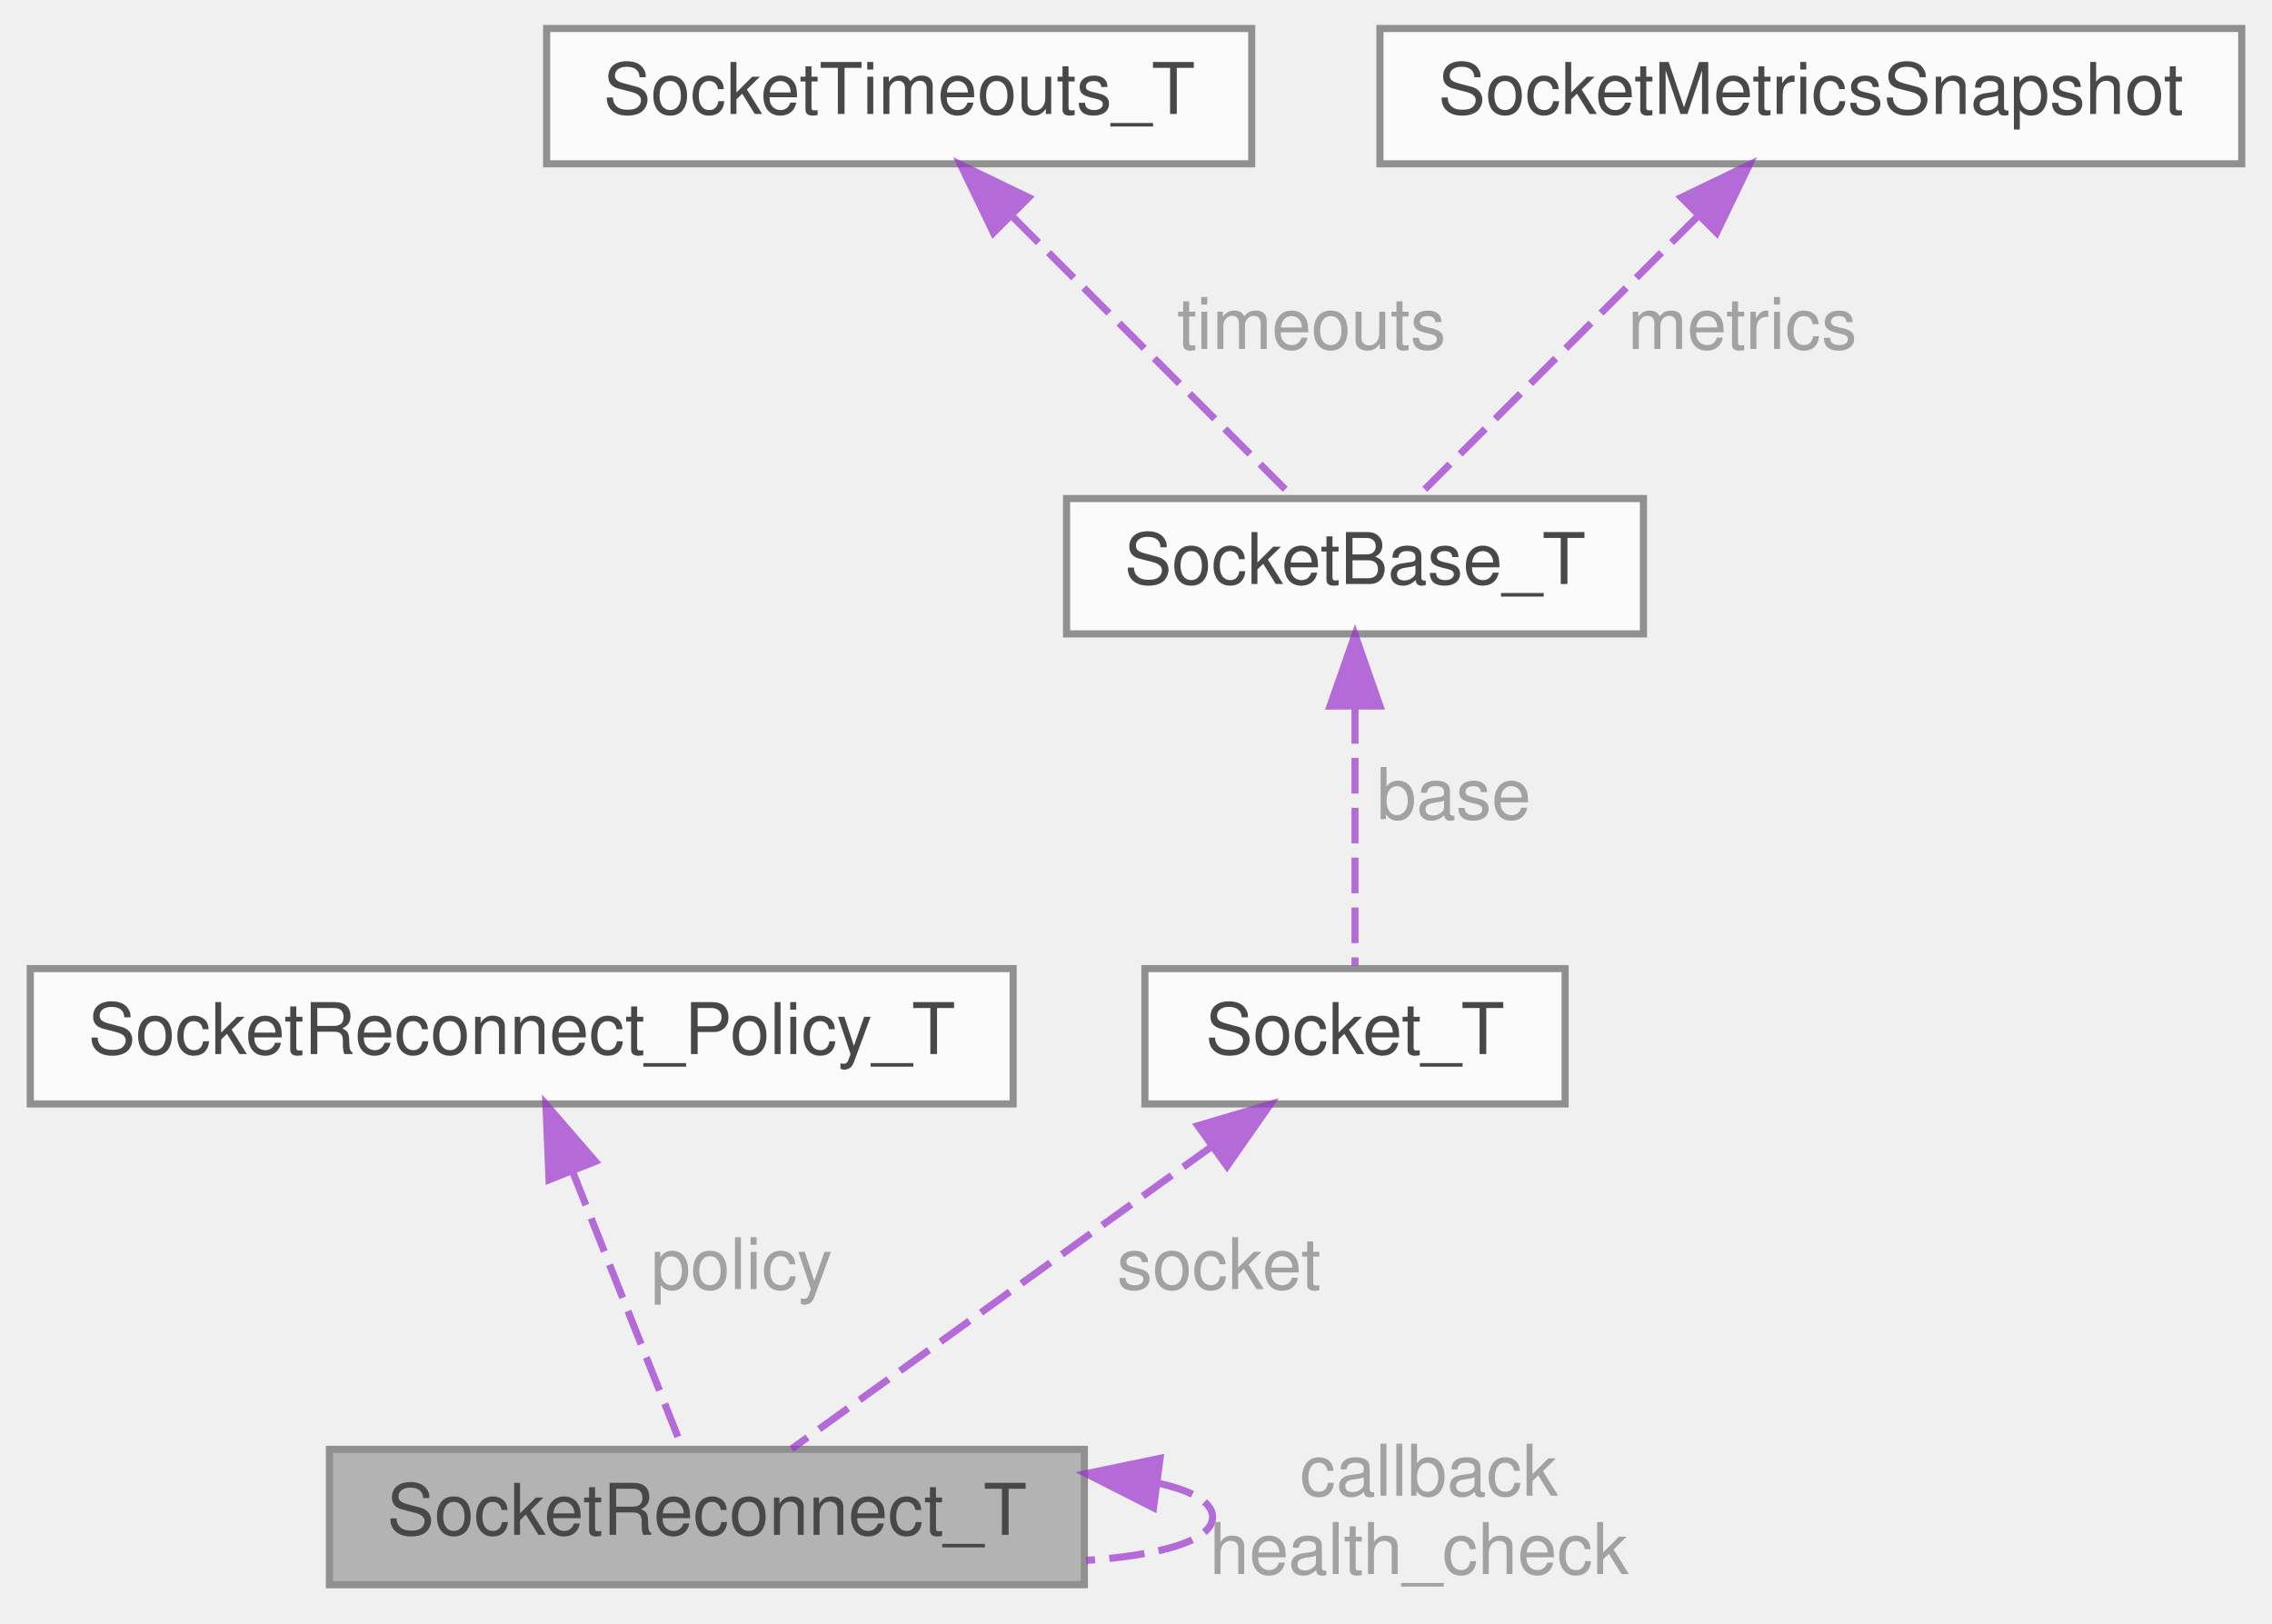
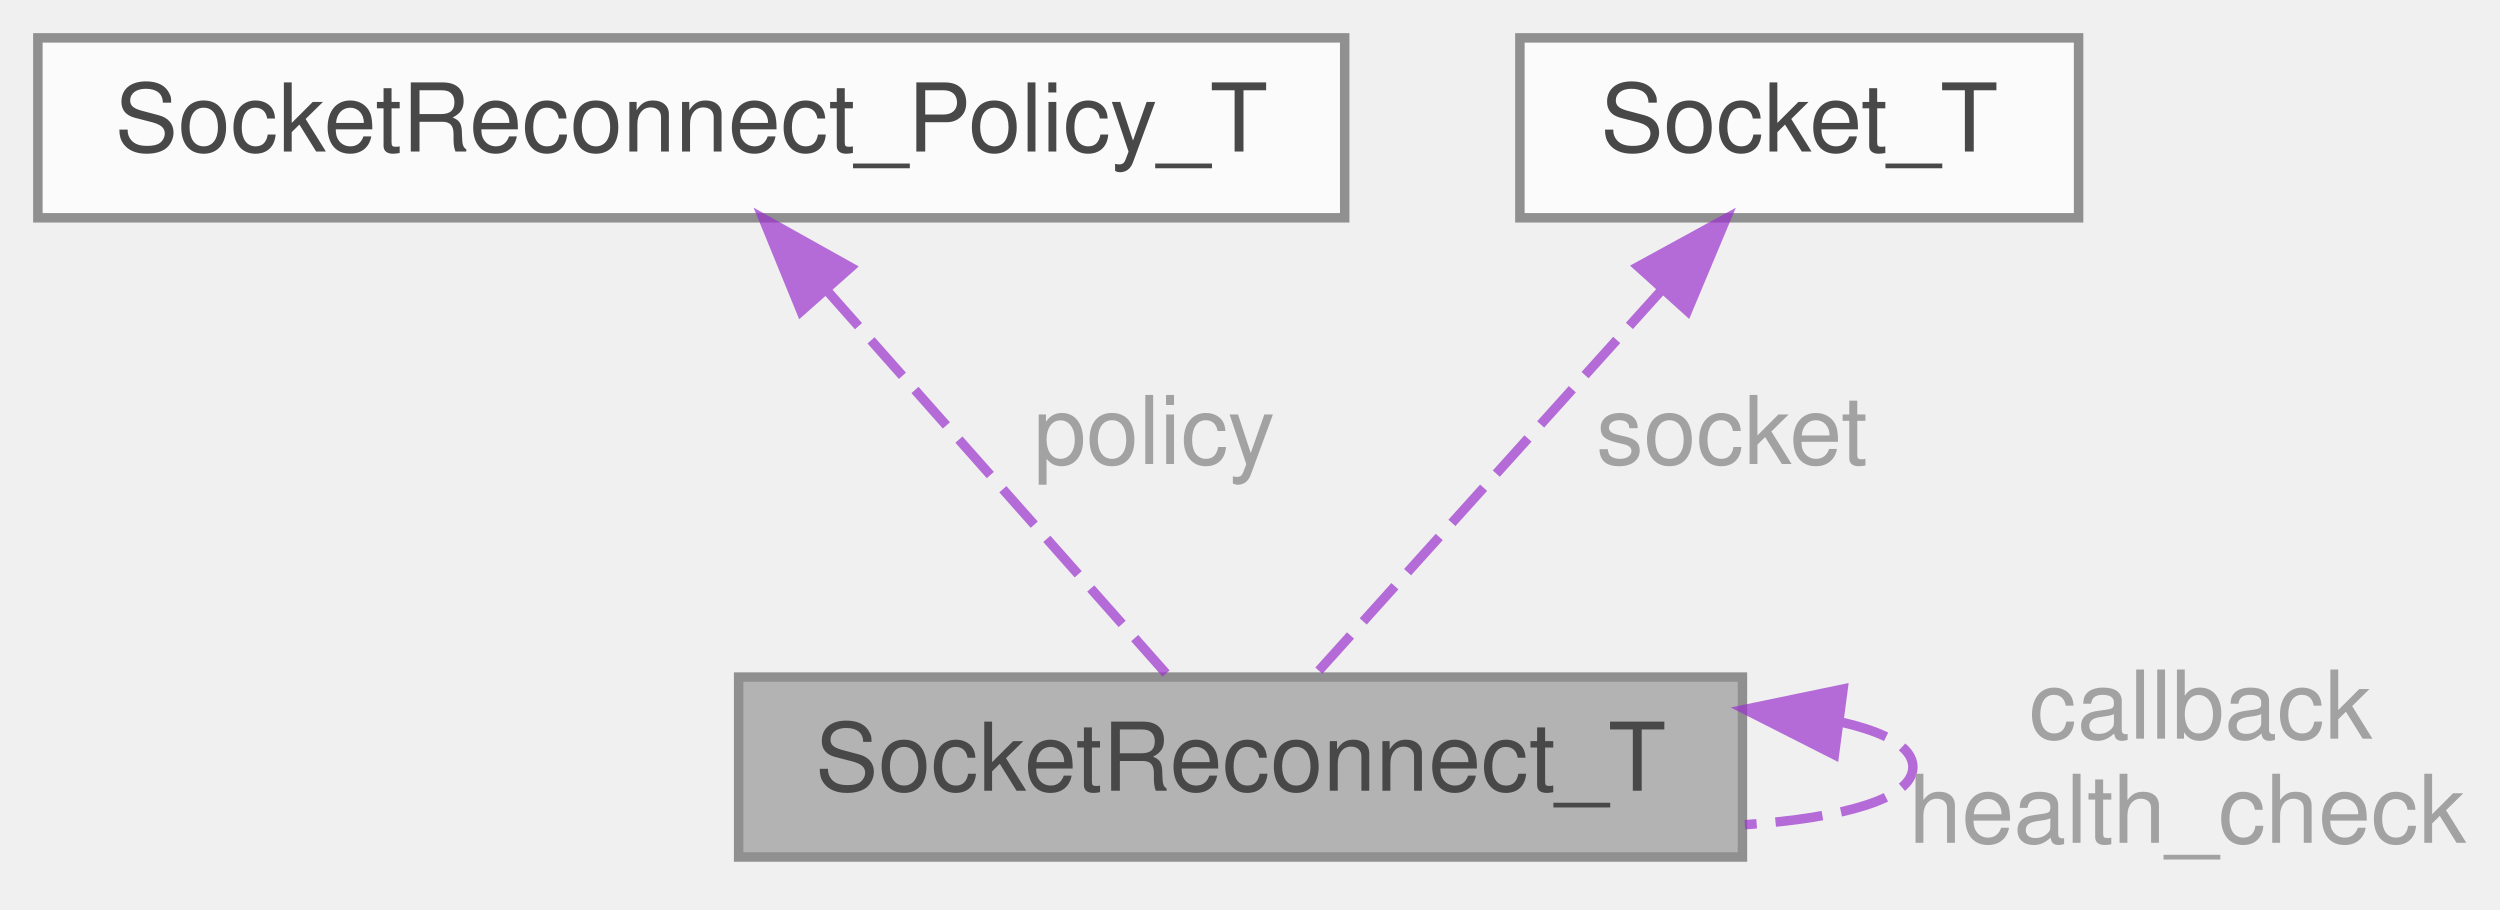
- <svg xmlns="http://www.w3.org/2000/svg" xmlns:xlink="http://www.w3.org/1999/xlink" width="319pt" height="228pt" viewBox="0.00 0.00 318.50 228.00">
+ <svg xmlns="http://www.w3.org/2000/svg" xmlns:xlink="http://www.w3.org/1999/xlink" width="264pt" height="96pt" viewBox="0.00 0.00 264.00 96.00">
  <svg id="main" version="1.1" xml:space="preserve">
    <style type="text/css">
.node, .edge {opacity: 0.7;}
.node.selected, .edge.selected {opacity: 1;}
.edge:hover path { stroke: red; }
.edge:hover polygon { stroke: red; fill: red; }
</style>
    <svg id="graph" class="graph">
-       <g id="graph0" class="graph" transform="scale(1 1) rotate(0) translate(4 224)">
+       <g id="graph0" class="graph" transform="scale(1 1) rotate(0) translate(4 92)">
        <g id="Node000001" class="node">
          <g id="a_Node000001">
            <a xlink:title="Opaque internal context for reconnecting socket management.">
-               <polygon fill="#999999" stroke="#666666" points="148,-20.5 42,-20.5 42,-1.5 148,-1.5 148,-20.5" />
-               <text text-anchor="middle" x="95" y="-8.5" font-family="Helvetica,sans-Serif" font-size="10.00">SocketReconnect_T</text>
+               <polygon fill="#999999" stroke="#666666" points="180,-20.5 74,-20.5 74,-1.5 180,-1.5 180,-20.5" />
+               <text text-anchor="middle" x="127" y="-8.5" font-family="Helvetica,sans-Serif" font-size="10.00">SocketReconnect_T</text>
            </a>
          </g>
        </g>
-         <g id="edge6_Node000001_Node000001" class="edge">
-           <g id="a_edge6_Node000001_Node000001">
+         <g id="edge3_Node000001_Node000001" class="edge">
+           <g id="a_edge3_Node000001_Node000001">
            <a xlink:title=" ">
-               <path fill="none" stroke="#9a32cd" stroke-dasharray="5,2" d="M158.43,-15.74C163.12,-14.68 166,-13.1 166,-11 166,-7.65 158.63,-5.62 148.26,-4.91" />
-               <polygon fill="#9a32cd" stroke="#9a32cd" points="157.71,-12.3 148.26,-17.09 158.63,-19.24 157.71,-12.3" />
+               <path fill="none" stroke="#9a32cd" stroke-dasharray="5,2" d="M190.43,-15.74C195.12,-14.68 198,-13.1 198,-11 198,-7.65 190.63,-5.62 180.26,-4.91" />
+               <polygon fill="#9a32cd" stroke="#9a32cd" points="189.71,-12.3 180.26,-17.09 190.63,-19.24 189.71,-12.3" />
            </a>
          </g>
-           <text text-anchor="middle" x="195" y="-14" font-family="Helvetica,sans-Serif" font-size="10.00" fill="grey"> callback</text>
-           <text text-anchor="middle" x="195" y="-3" font-family="Helvetica,sans-Serif" font-size="10.00" fill="grey">health_check</text>
+           <text text-anchor="middle" x="227" y="-14" font-family="Helvetica,sans-Serif" font-size="10.00" fill="grey"> callback</text>
+           <text text-anchor="middle" x="227" y="-3" font-family="Helvetica,sans-Serif" font-size="10.00" fill="grey">health_check</text>
        </g>
        <g id="Node000002" class="node">
          <g id="a_Node000002">
            <a xlink:href="group__connection__mgmt.html#structSocketReconnect__Policy__T" target="_top" xlink:title="Configuration structure defining backoff policy, circuit breaker thresholds, and health check paramet...">
              <polygon fill="white" stroke="#666666" points="138,-88 0,-88 0,-69 138,-69 138,-88" />
              <text text-anchor="middle" x="69" y="-76" font-family="Helvetica,sans-Serif" font-size="10.00">SocketReconnect_Policy_T</text>
            </a>
          </g>
        </g>
        <g id="edge1_Node000001_Node000002" class="edge">
          <g id="a_edge1_Node000001_Node000002">
            <a xlink:title=" ">
-               <path fill="none" stroke="#9a32cd" stroke-dasharray="5,2" d="M76.17,-59.44C81.16,-46.86 87.61,-30.62 91.52,-20.77" />
-               <polygon fill="#9a32cd" stroke="#9a32cd" points="72.84,-58.35 72.4,-68.94 79.34,-60.93 72.84,-58.35" />
+               <path fill="none" stroke="#9a32cd" stroke-dasharray="5,2" d="M83.34,-61.3C94.68,-48.5 110.08,-31.11 119.23,-20.77" />
+               <polygon fill="#9a32cd" stroke="#9a32cd" points="80.59,-59.13 76.58,-68.94 85.83,-63.77 80.59,-59.13" />
            </a>
          </g>
-           <text text-anchor="middle" x="98.5" y="-43" font-family="Helvetica,sans-Serif" font-size="10.00" fill="grey"> policy</text>
+           <text text-anchor="middle" x="116.5" y="-43" font-family="Helvetica,sans-Serif" font-size="10.00" fill="grey"> policy</text>
        </g>
        <g id="Node000003" class="node">
          <g id="a_Node000003">
            <a xlink:title=" ">
              <polygon fill="white" stroke="#666666" points="215.5,-88 156.5,-88 156.5,-69 215.5,-69 215.5,-88" />
              <text text-anchor="middle" x="186" y="-76" font-family="Helvetica,sans-Serif" font-size="10.00">Socket_T</text>
            </a>
          </g>
        </g>
        <g id="edge2_Node000001_Node000003" class="edge">
          <g id="a_edge2_Node000001_Node000003">
            <a xlink:title=" ">
-               <path fill="none" stroke="#9a32cd" stroke-dasharray="5,2" d="M165.95,-63.07C147.87,-50.05 121.89,-31.35 106.9,-20.57" />
-               <polygon fill="#9a32cd" stroke="#9a32cd" points="163.94,-65.94 174.1,-68.94 168.03,-60.25 163.94,-65.94" />
+               <path fill="none" stroke="#9a32cd" stroke-dasharray="5,2" d="M171.41,-61.3C159.88,-48.5 144.22,-31.11 134.9,-20.77" />
+               <polygon fill="#9a32cd" stroke="#9a32cd" points="168.99,-63.85 178.29,-68.94 174.19,-59.16 168.99,-63.85" />
            </a>
          </g>
-           <text text-anchor="middle" x="165.5" y="-43" font-family="Helvetica,sans-Serif" font-size="10.00" fill="grey"> socket</text>
-         </g>
-         <g id="Node000004" class="node">
-           <g id="a_Node000004">
-             <a xlink:href="group__core__io.html#structSocketBase__T" target="_top" xlink:title="Internal implementation of SocketBase_T opaque type.">
-               <polygon fill="white" stroke="#666666" points="226.5,-154 145.5,-154 145.5,-135 226.5,-135 226.5,-154" />
-               <text text-anchor="middle" x="186" y="-142" font-family="Helvetica,sans-Serif" font-size="10.00">SocketBase_T</text>
-             </a>
-           </g>
-         </g>
-         <g id="edge3_Node000003_Node000004" class="edge">
-           <g id="a_edge3_Node000003_Node000004">
-             <a xlink:title=" ">
-               <path fill="none" stroke="#9a32cd" stroke-dasharray="5,2" d="M186,-124.58C186,-112.63 186,-97.72 186,-88.41" />
-               <polygon fill="#9a32cd" stroke="#9a32cd" points="182.5,-124.87 186,-134.87 189.5,-124.87 182.5,-124.87" />
-             </a>
-           </g>
-           <text text-anchor="middle" x="198.5" y="-109" font-family="Helvetica,sans-Serif" font-size="10.00" fill="grey"> base</text>
-         </g>
-         <g id="Node000005" class="node">
-           <g id="a_Node000005">
-             <a xlink:href="group__foundation.html#structSocketTimeouts__T" target="_top" xlink:title="Basic timeout configuration structure for socket operations.">
-               <polygon fill="white" stroke="#666666" points="171.5,-220 72.5,-220 72.5,-201 171.5,-201 171.5,-220" />
-               <text text-anchor="middle" x="122" y="-208" font-family="Helvetica,sans-Serif" font-size="10.00">SocketTimeouts_T</text>
-             </a>
-           </g>
-         </g>
-         <g id="edge4_Node000004_Node000005" class="edge">
-           <g id="a_edge4_Node000004_Node000005">
-             <a xlink:title=" ">
-               <path fill="none" stroke="#9a32cd" stroke-dasharray="5,2" d="M138.02,-193.48C150.38,-181.12 167.01,-164.49 177.09,-154.41" />
-               <polygon fill="#9a32cd" stroke="#9a32cd" points="135.23,-191.32 130.63,-200.87 140.18,-196.27 135.23,-191.32" />
-             </a>
-           </g>
-           <text text-anchor="middle" x="178.5" y="-175" font-family="Helvetica,sans-Serif" font-size="10.00" fill="grey"> timeouts</text>
-         </g>
-         <g id="Node000006" class="node">
-           <g id="a_Node000006">
-             <a xlink:href="group__foundation.html#structSocketMetricsSnapshot" target="_top" xlink:title="SocketMetricsSnapshot - Thread-safe snapshot of all library metrics.">
-               <polygon fill="white" stroke="#666666" points="310.5,-220 189.5,-220 189.5,-201 310.5,-201 310.5,-220" />
-               <text text-anchor="middle" x="250" y="-208" font-family="Helvetica,sans-Serif" font-size="10.00">SocketMetricsSnapshot</text>
-             </a>
-           </g>
-         </g>
-         <g id="edge5_Node000004_Node000006" class="edge">
-           <g id="a_edge5_Node000004_Node000006">
-             <a xlink:title=" ">
-               <path fill="none" stroke="#9a32cd" stroke-dasharray="5,2" d="M233.98,-193.48C221.62,-181.12 204.99,-164.49 194.91,-154.41" />
-               <polygon fill="#9a32cd" stroke="#9a32cd" points="231.82,-196.27 241.37,-200.87 236.77,-191.32 231.82,-196.27" />
-             </a>
-           </g>
-           <text text-anchor="middle" x="239" y="-175" font-family="Helvetica,sans-Serif" font-size="10.00" fill="grey"> metrics</text>
+           <text text-anchor="middle" x="177.5" y="-43" font-family="Helvetica,sans-Serif" font-size="10.00" fill="grey"> socket</text>
        </g>
      </g>
    </svg>
  </svg>
  <style type="text/css">

[data-mouse-over-selected='false'] { opacity: 0.7; }
[data-mouse-over-selected='true']  { opacity: 1.0; }

</style>
</svg>
